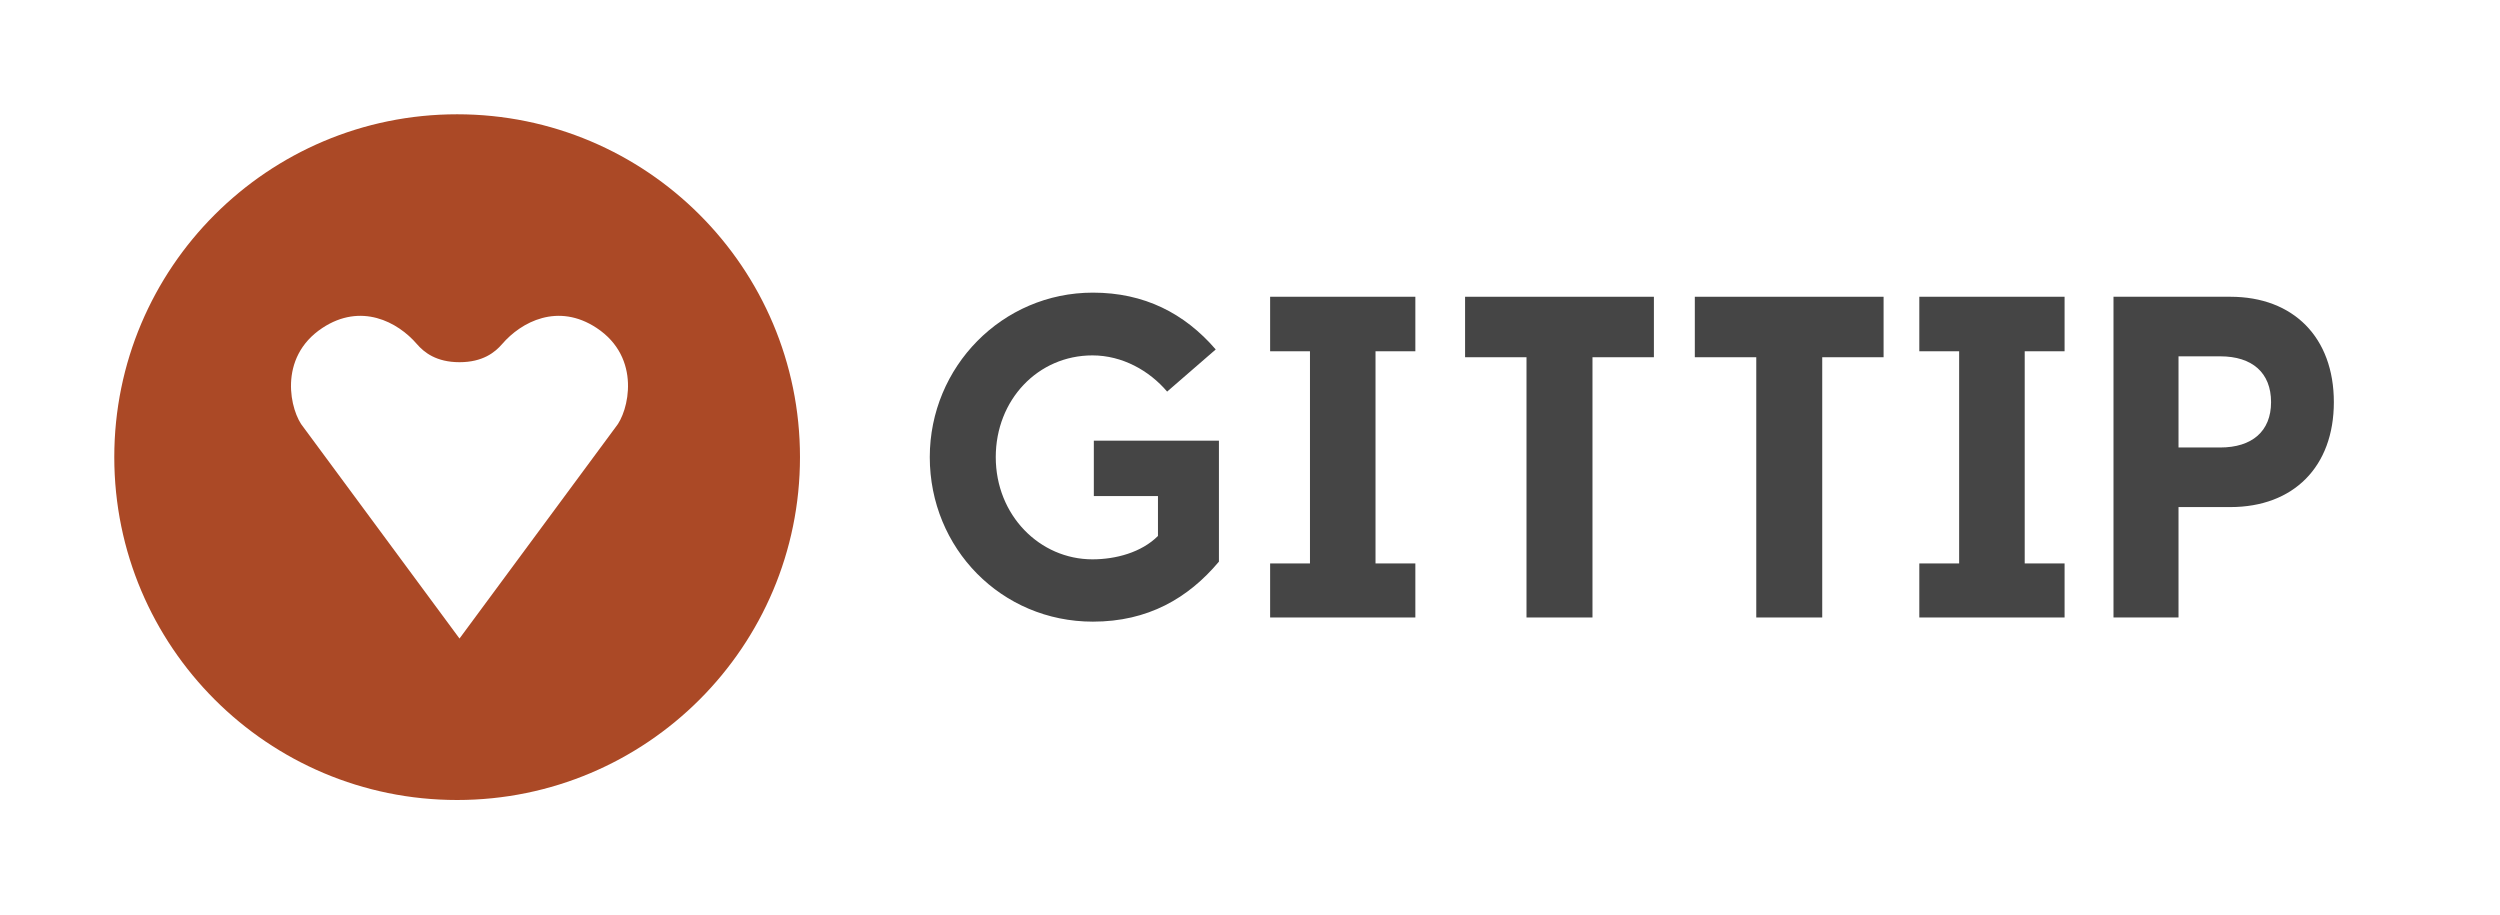
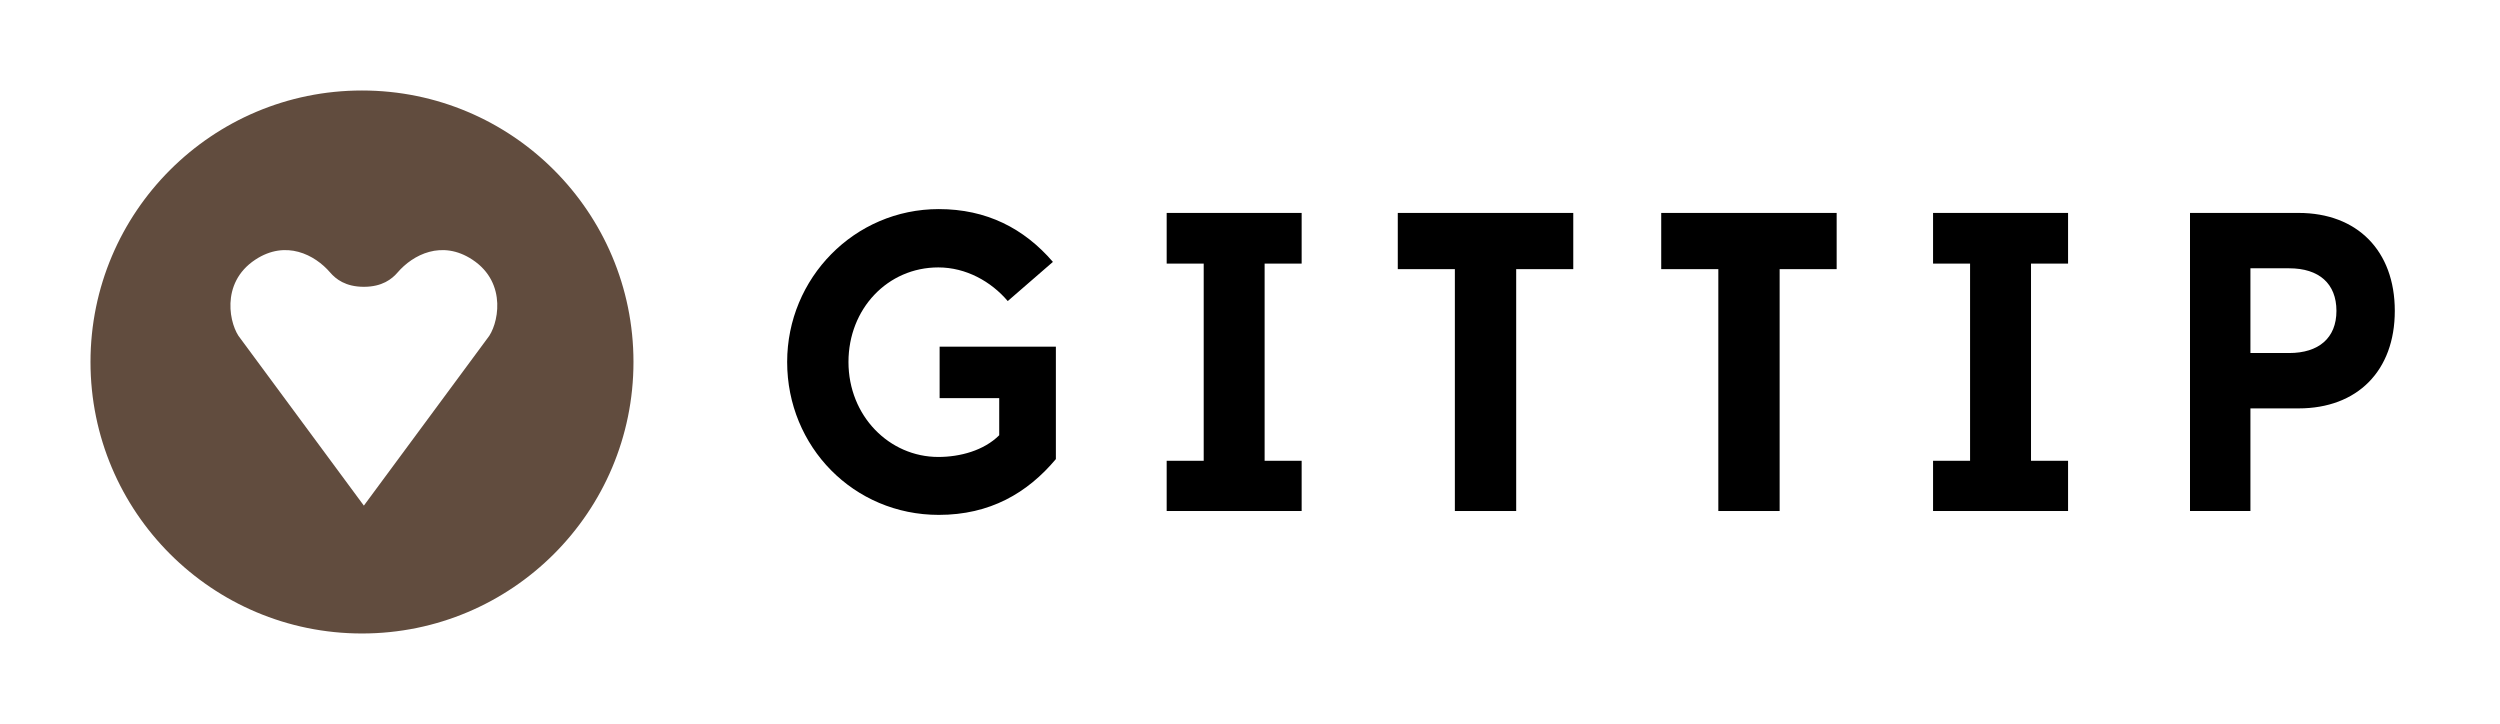
- <svg xmlns="http://www.w3.org/2000/svg" version="1.0" id="Gittip_Logo" x="0px" y="0px" width="350px" height="128px" viewBox="0 0 350 128" enable-background="new 0 0 350 128" xml:space="preserve">
-   <path fill="#454545" d="M153.009,87.031c-12.83,0-22.84-10.27-22.84-23.033c0-12.638,10.134-23.029,22.84-23.029  c7.182,0,12.826,2.886,17.192,7.954l-6.803,5.901c-2.503-2.95-6.287-5.069-10.458-5.069c-7.631,0-13.534,6.227-13.534,14.244  c0,8.148,6.16,14.308,13.534,14.308c3.271,0,6.863-0.964,9.175-3.271v-5.586h-8.979v-7.759h17.514v16.938  C166.351,83.755,160.703,87.031,153.009,87.031z" />
-   <path fill="#454545" d="M177.818,86.448v-7.566h5.578V49.178h-5.578v-7.633h20.332v7.633h-5.578v29.703h5.578v7.566H177.818z" />
-   <path fill="#454545" d="M213.71,86.448V50.013h-8.599v-8.467h26.435v8.467h-8.599v36.435H213.71z" />
-   <path fill="#454545" d="M245.878,86.448V50.013h-8.603v-8.467h26.427v8.467h-8.59v36.435H245.878z" />
-   <path fill="#454545" d="M268.704,86.448v-7.566h5.576V49.178h-5.576v-7.633h20.337v7.633h-5.582v29.703h5.582v7.566H268.704z" />
-   <path fill="#454545" d="M295.889,86.448V41.546h16.357c8.847,0,14.493,5.709,14.493,14.753c0,9.044-5.648,14.692-14.493,14.692  h-7.254v15.457H295.889z M317.949,56.299c0-4.105-2.627-6.413-7.119-6.413h-5.838v12.763h5.838  C315.257,62.649,317.949,60.406,317.949,56.299z" />
-   <path id="Heart_Coin" fill="#AB4926" d="M63.998,16C37.49,16,16,37.489,16,63.998C16,90.509,37.49,112,63.998,112  c26.514,0,48-21.491,48-48.002C111.998,37.489,90.513,16,63.998,16z M86.169,59.827L64.33,89.394L42.492,59.827  c-1.848-2.173-3.692-9.738,2.65-13.919c5.402-3.561,10.533-0.864,13.222,2.261c1.003,1.166,2.722,2.539,5.966,2.539  c3.245,0,4.964-1.373,5.967-2.539c2.688-3.125,7.819-5.822,13.222-2.261C89.861,50.089,88.016,57.653,86.169,59.827z" />
+ <svg xmlns="http://www.w3.org/2000/svg" version="1.0" id="Gittip_Logo" x="0px" y="0px" width="442px" height="128px" viewBox="0 0 442 128" enable-background="new 0 0 442 128" xml:space="preserve">
+   <g id="Wordmark">
+     <path d="M165.976,91.031c-15.058,0-26.807-12.054-26.807-27.034c0-14.833,11.895-27.029,26.807-27.029   c8.429,0,15.053,3.387,20.178,9.335l-7.985,6.926c-2.938-3.462-7.379-5.95-12.275-5.95c-8.957,0-15.884,7.309-15.884,16.718   c0,9.563,7.229,16.793,15.884,16.793c3.839,0,8.055-1.131,10.768-3.839v-6.556h-10.538v-9.107h20.555v19.879   C181.634,87.186,175.006,91.031,165.976,91.031z" />
+     <path d="M206.268,90.346v-8.88h6.547V46.604h-6.547v-8.958h23.863v8.958h-6.547v34.862h6.547v8.88H206.268z" />
+     <path d="M257.22,90.346V47.584h-10.092v-9.937h31.026v9.937h-10.092v42.763H257.22z" />
+     <path d="M303.801,90.346V47.584h-10.097v-9.937h31.017v9.937h-10.082v42.763H303.801z" />
+     <path d="M341.765,90.346v-8.88h6.544V46.604h-6.544v-8.958h23.869v8.958h-6.552v34.862h6.552v8.88H341.765z" />
+     <path d="M387.192,90.346v-52.7h19.197c10.384,0,17.011,6.701,17.011,17.315s-6.628,17.243-17.011,17.243h-8.514v18.142H387.192z    M413.083,54.962c0-4.819-3.084-7.527-8.356-7.527h-6.852v14.98h6.852C409.924,62.415,413.083,59.782,413.083,54.962z" />
+   </g>
+   <path id="Heart_Coin" fill="#614C3E" d="M63.998,16C37.49,16,16,37.489,16,63.998C16,90.509,37.49,112,63.998,112  c26.514,0,48-21.491,48-48.002C111.998,37.489,90.513,16,63.998,16z M86.169,59.827L64.33,89.394L42.492,59.827  c-1.848-2.173-3.692-9.738,2.65-13.919c5.402-3.561,10.533-0.864,13.222,2.261c1.003,1.166,2.722,2.539,5.966,2.539  c3.245,0,4.964-1.373,5.967-2.539c2.688-3.125,7.819-5.822,13.222-2.261C89.861,50.089,88.016,57.653,86.169,59.827z" />
</svg>
